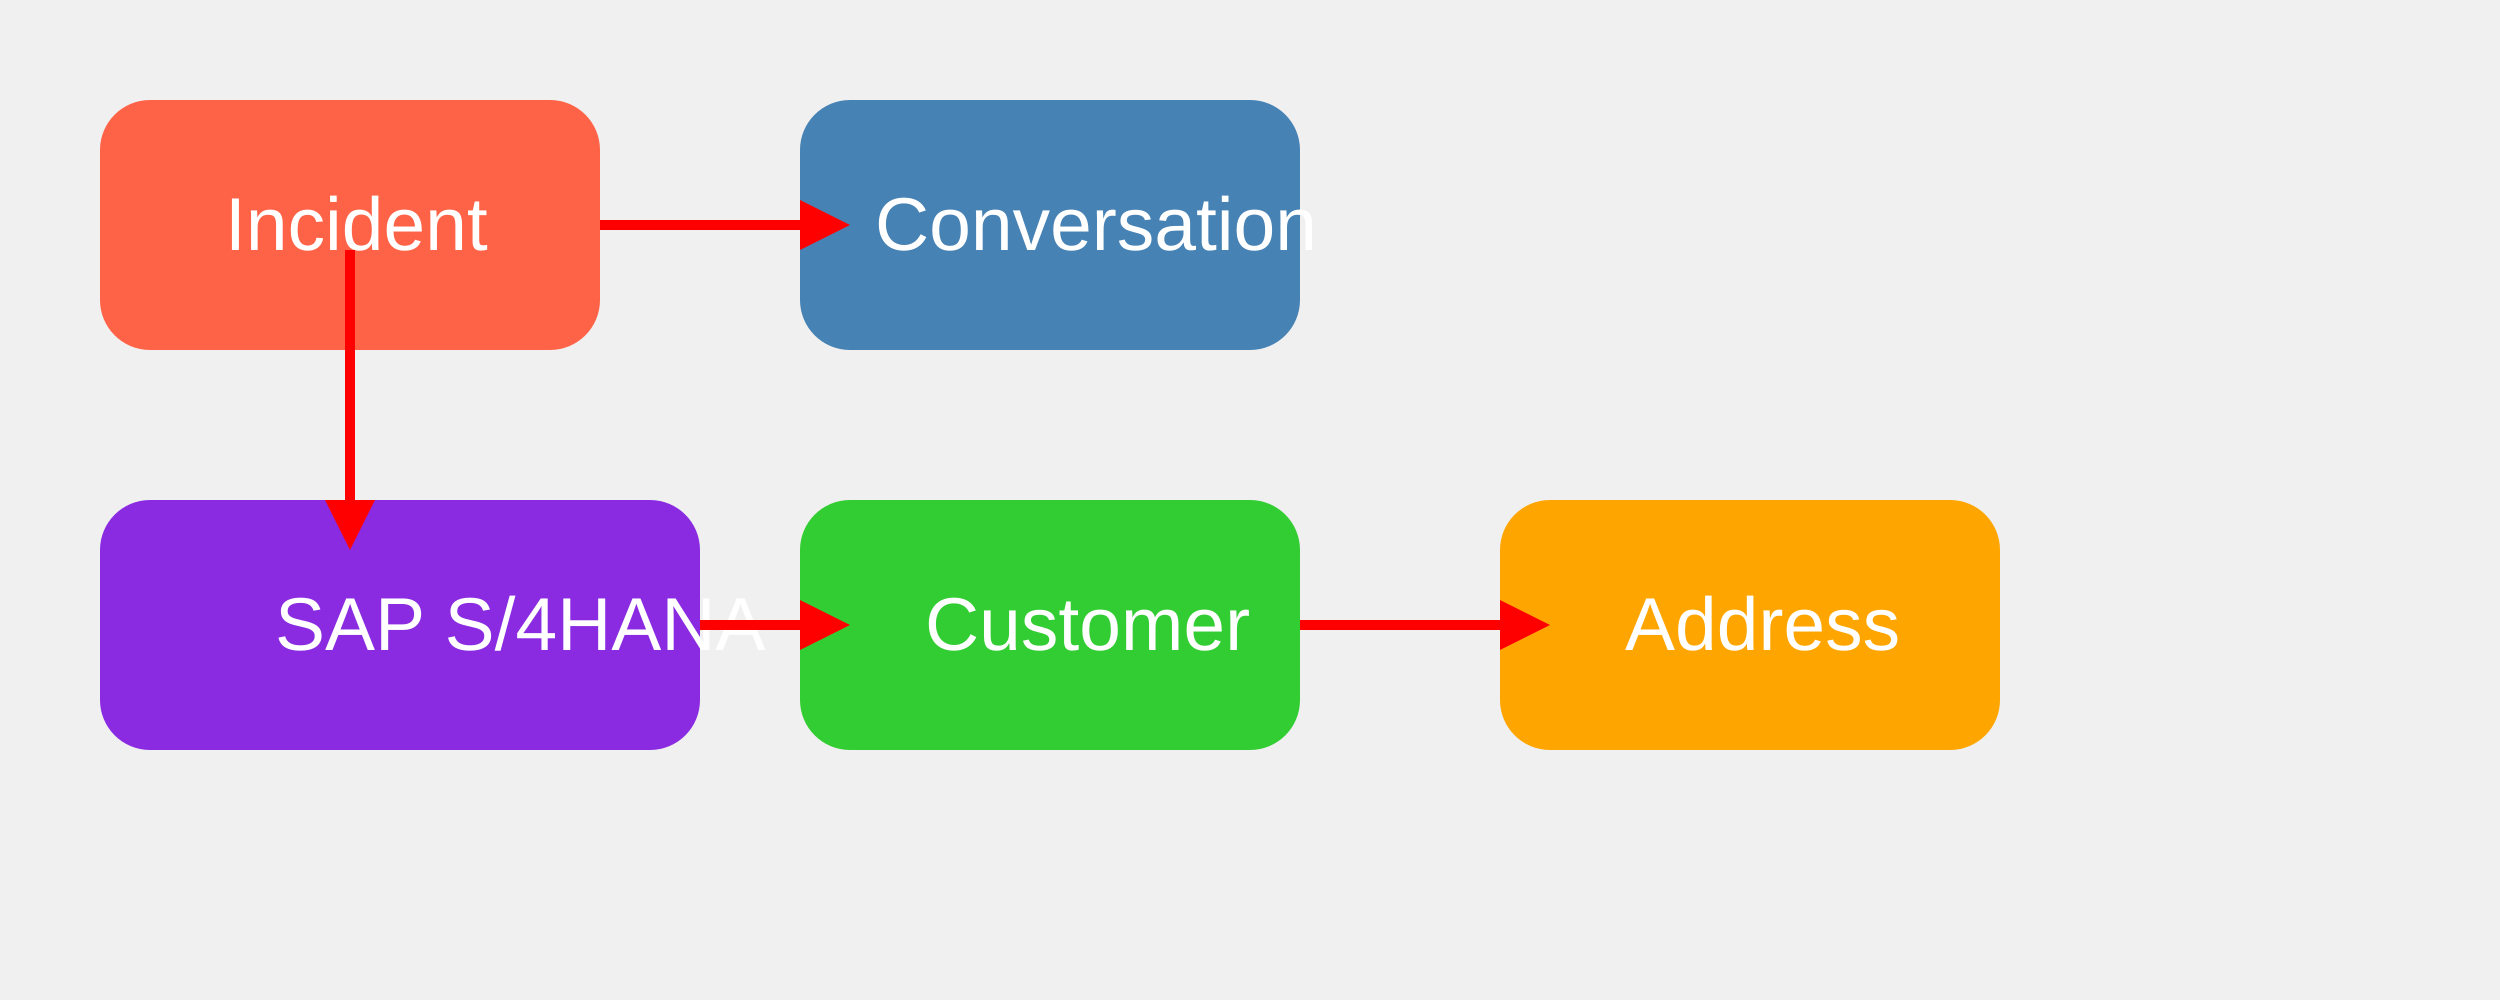
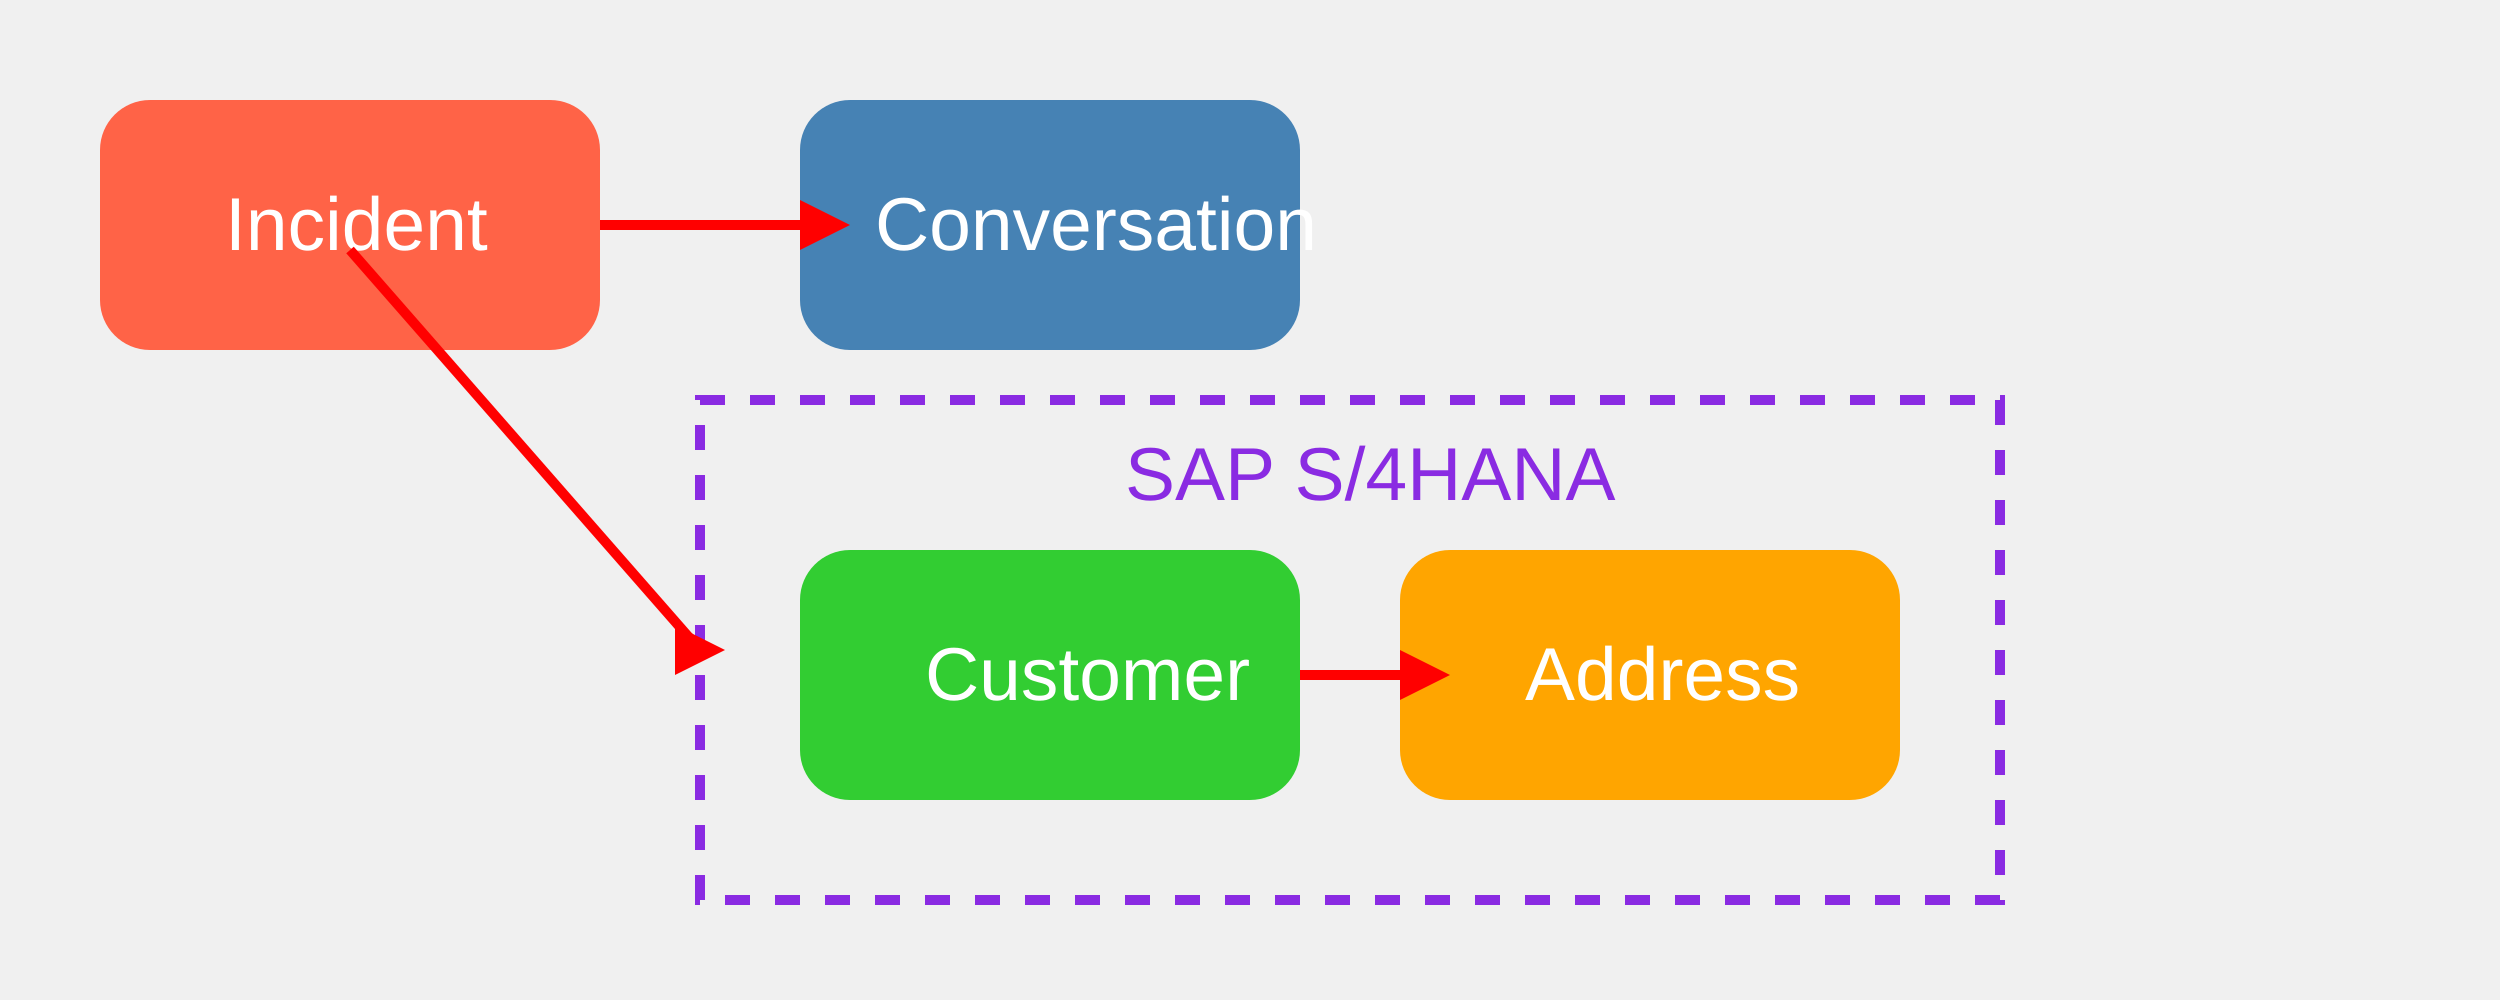
<svg xmlns="http://www.w3.org/2000/svg" width="500" height="200">
  <g id="incident" transform="translate(20, 20)">
    <rect x="0" y="0" width="100" height="50" fill="#FF6347" rx="10" ry="10" />
    <text x="25" y="30" font-family="Arial" font-size="15" fill="white">Incident</text>
  </g>
  <g id="conversation" transform="translate(160, 20)">
    <rect x="0" y="0" width="100" height="50" fill="#4682B4" rx="10" ry="10" />
    <text x="15" y="30" font-family="Arial" font-size="15" fill="white">Conversation</text>
  </g>
-   <g id="sap" transform="translate(20, 100)">
-     <rect x="0" y="0" width="120" height="50" fill="#8A2BE2" rx="10" ry="10" />
-     <text x="35" y="30" font-family="Arial" font-size="15" fill="white">SAP S/4HANA</text>
-   </g>
-   <g id="customer" transform="translate(160, 100)">
-     <rect x="0" y="0" width="100" height="50" fill="#32CD32" rx="10" ry="10" />
-     <text x="25" y="30" font-family="Arial" font-size="15" fill="white">Customer</text>
-   </g>
-   <g id="address" transform="translate(300, 100)">
-     <rect x="0" y="0" width="100" height="50" fill="#FFA500" rx="10" ry="10" />
-     <text x="25" y="30" font-family="Arial" font-size="15" fill="white">Address</text>
+   <g id="sap-container" transform="translate(140, 80)">
+     <rect x="0" y="0" width="260" height="100" fill="none" stroke="#8A2BE2" stroke-width="2" stroke-dasharray="5,5" />
+     <text x="85" y="20" font-family="Arial" font-size="15" fill="#8A2BE2">SAP S/4HANA</text>
+     <g id="customer" transform="translate(20, 30)">
+       <rect x="0" y="0" width="100" height="50" fill="#32CD32" rx="10" ry="10" />
+       <text x="25" y="30" font-family="Arial" font-size="15" fill="white">Customer</text>
+     </g>
+     <g id="address" transform="translate(140, 30)">
+       <rect x="0" y="0" width="100" height="50" fill="#FFA500" rx="10" ry="10" />
+       <text x="25" y="30" font-family="Arial" font-size="15" fill="white">Address</text>
+     </g>
+     <line x1="120" y1="55" x2="140" y2="55" stroke="red" stroke-width="2" />
+     <polygon points="140,50 150,55 140,60" fill="red" />
  </g>
  <line x1="120" y1="45" x2="160" y2="45" stroke="red" stroke-width="2" />
  <polygon points="160,40 170,45 160,50" fill="red" />
-   <line x1="70" y1="50" x2="70" y2="100" stroke="red" stroke-width="2" />
-   <polygon points="65,100 70,110 75,100" fill="red" />
-   <line x1="140" y1="125" x2="160" y2="125" stroke="red" stroke-width="2" />
-   <polygon points="160,120 170,125 160,130" fill="red" />
-   <line x1="260" y1="125" x2="300" y2="125" stroke="red" stroke-width="2" />
-   <polygon points="300,120 310,125 300,130" fill="red" />
+   <line x1="70" y1="50" x2="140" y2="130" stroke="red" stroke-width="2" />
+   <polygon points="135,125 145,130 135,135" fill="red" />
</svg>
